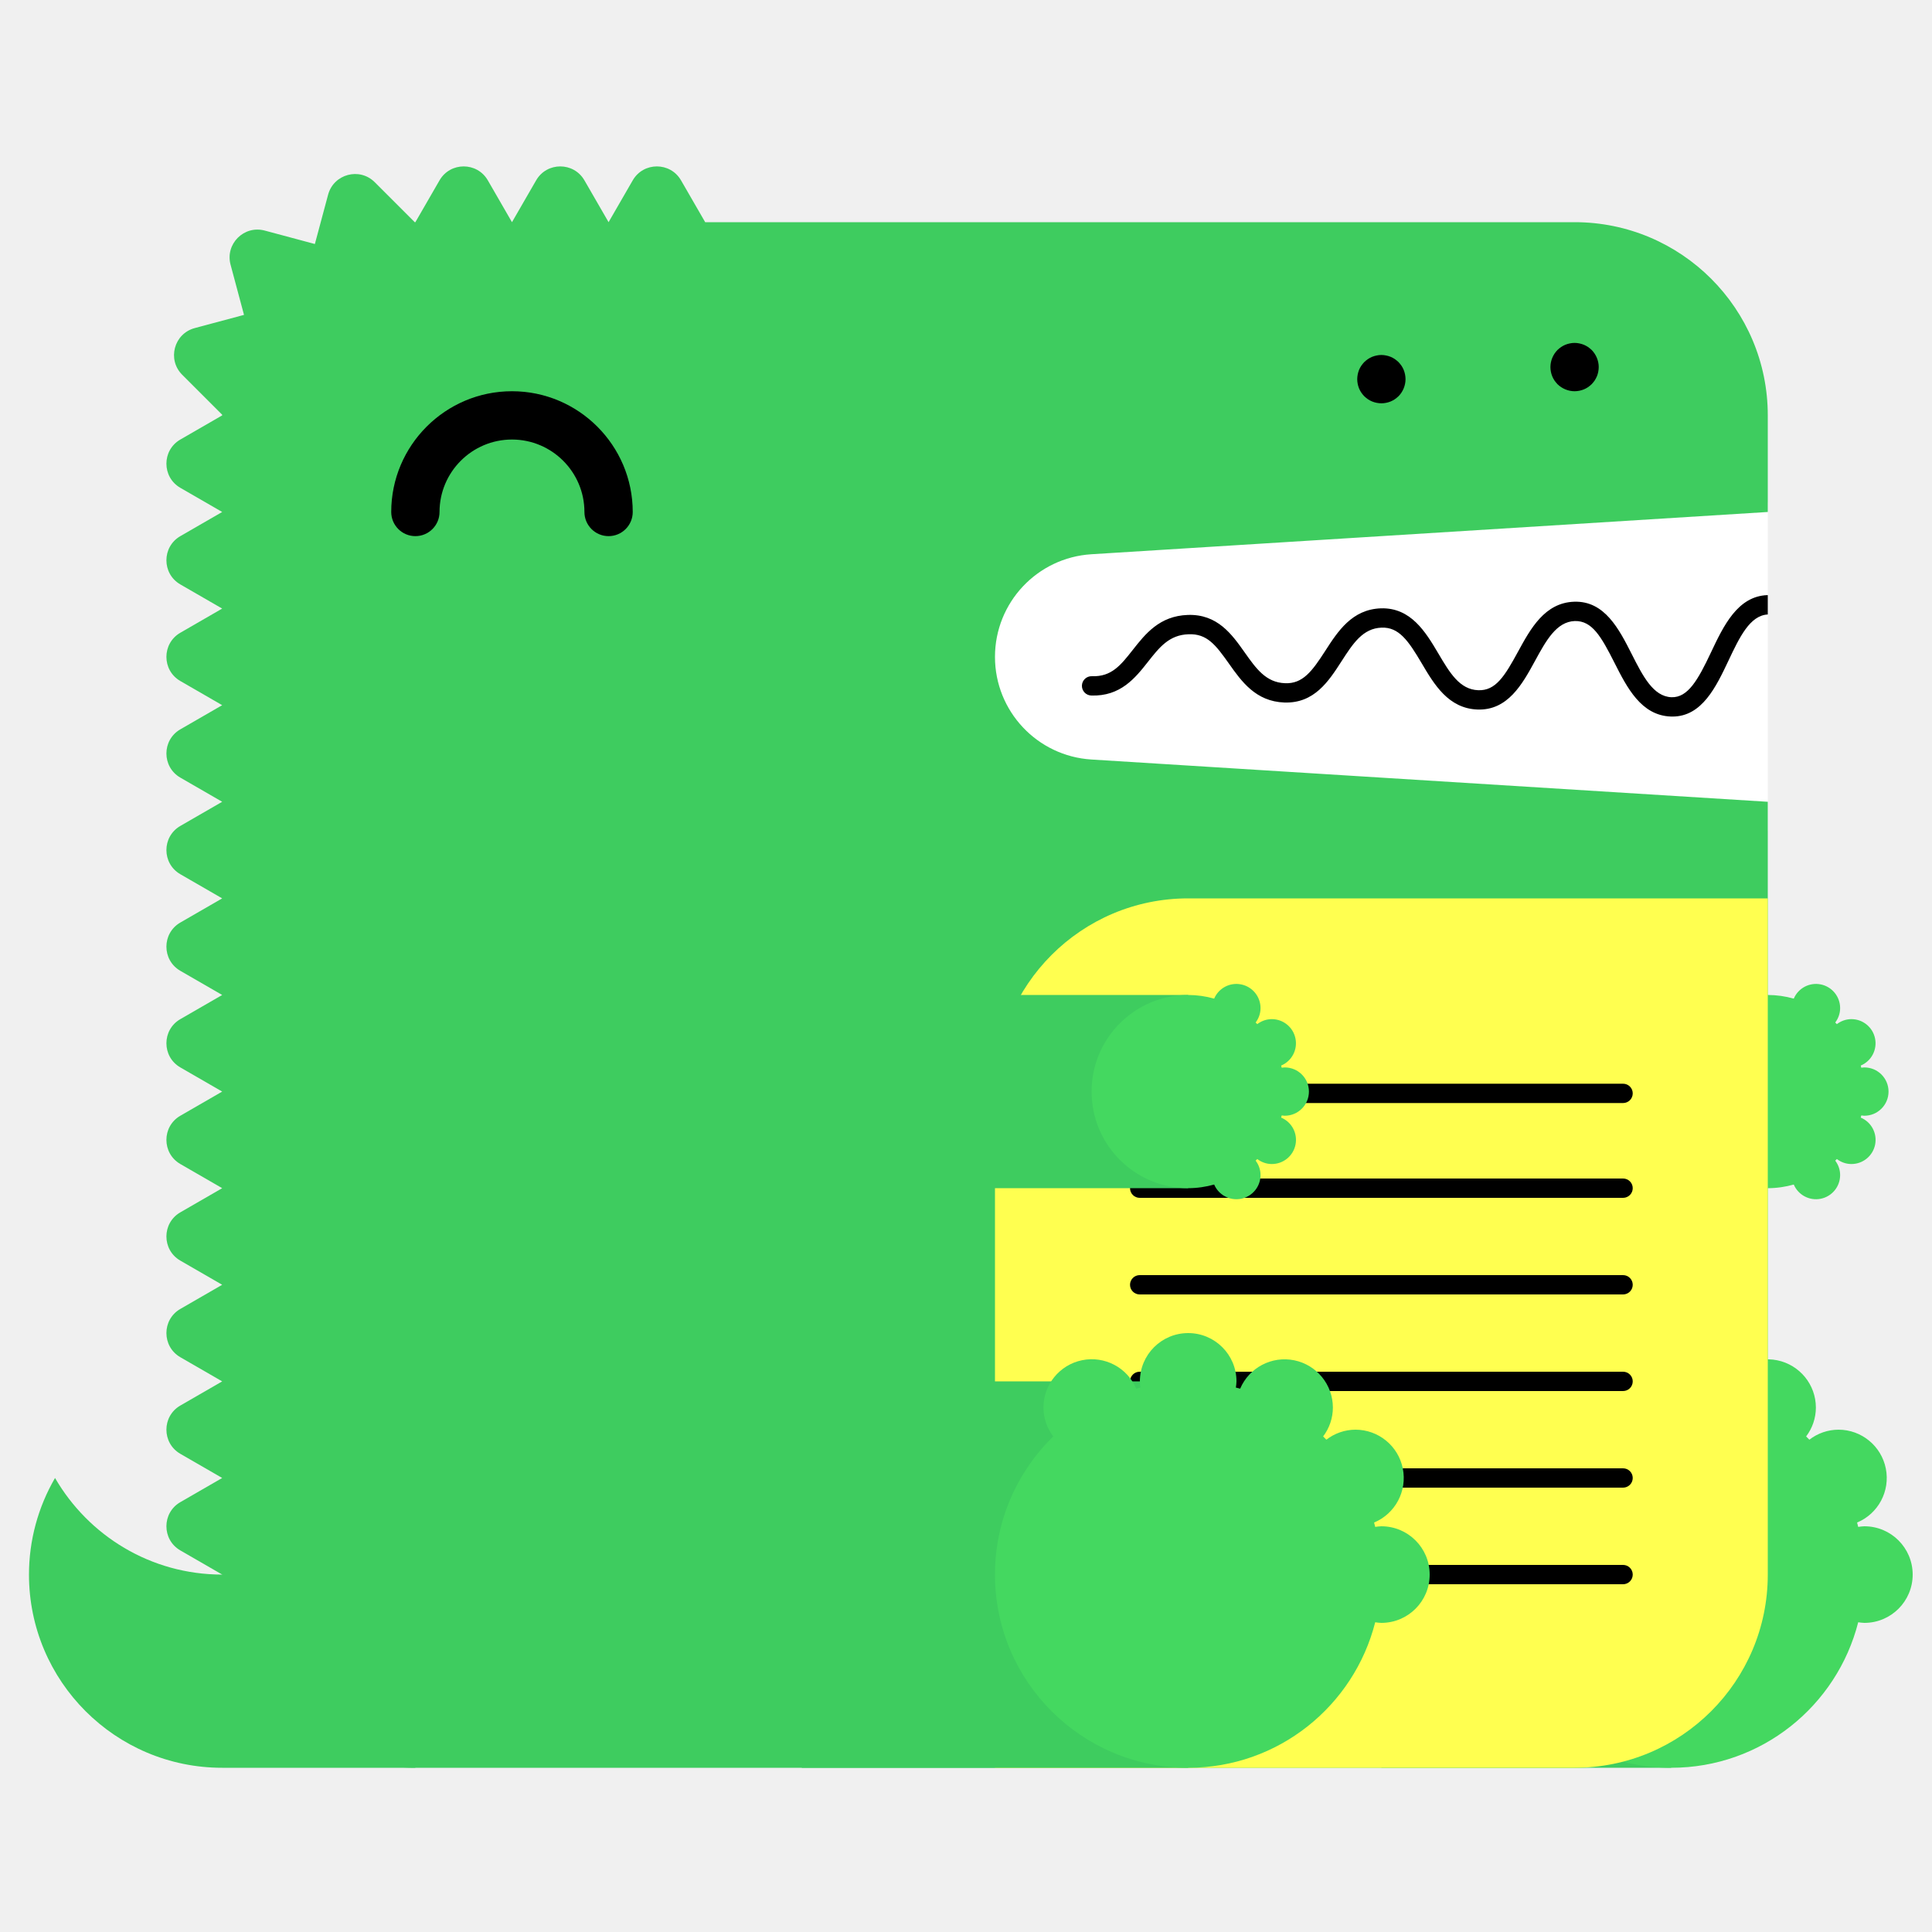
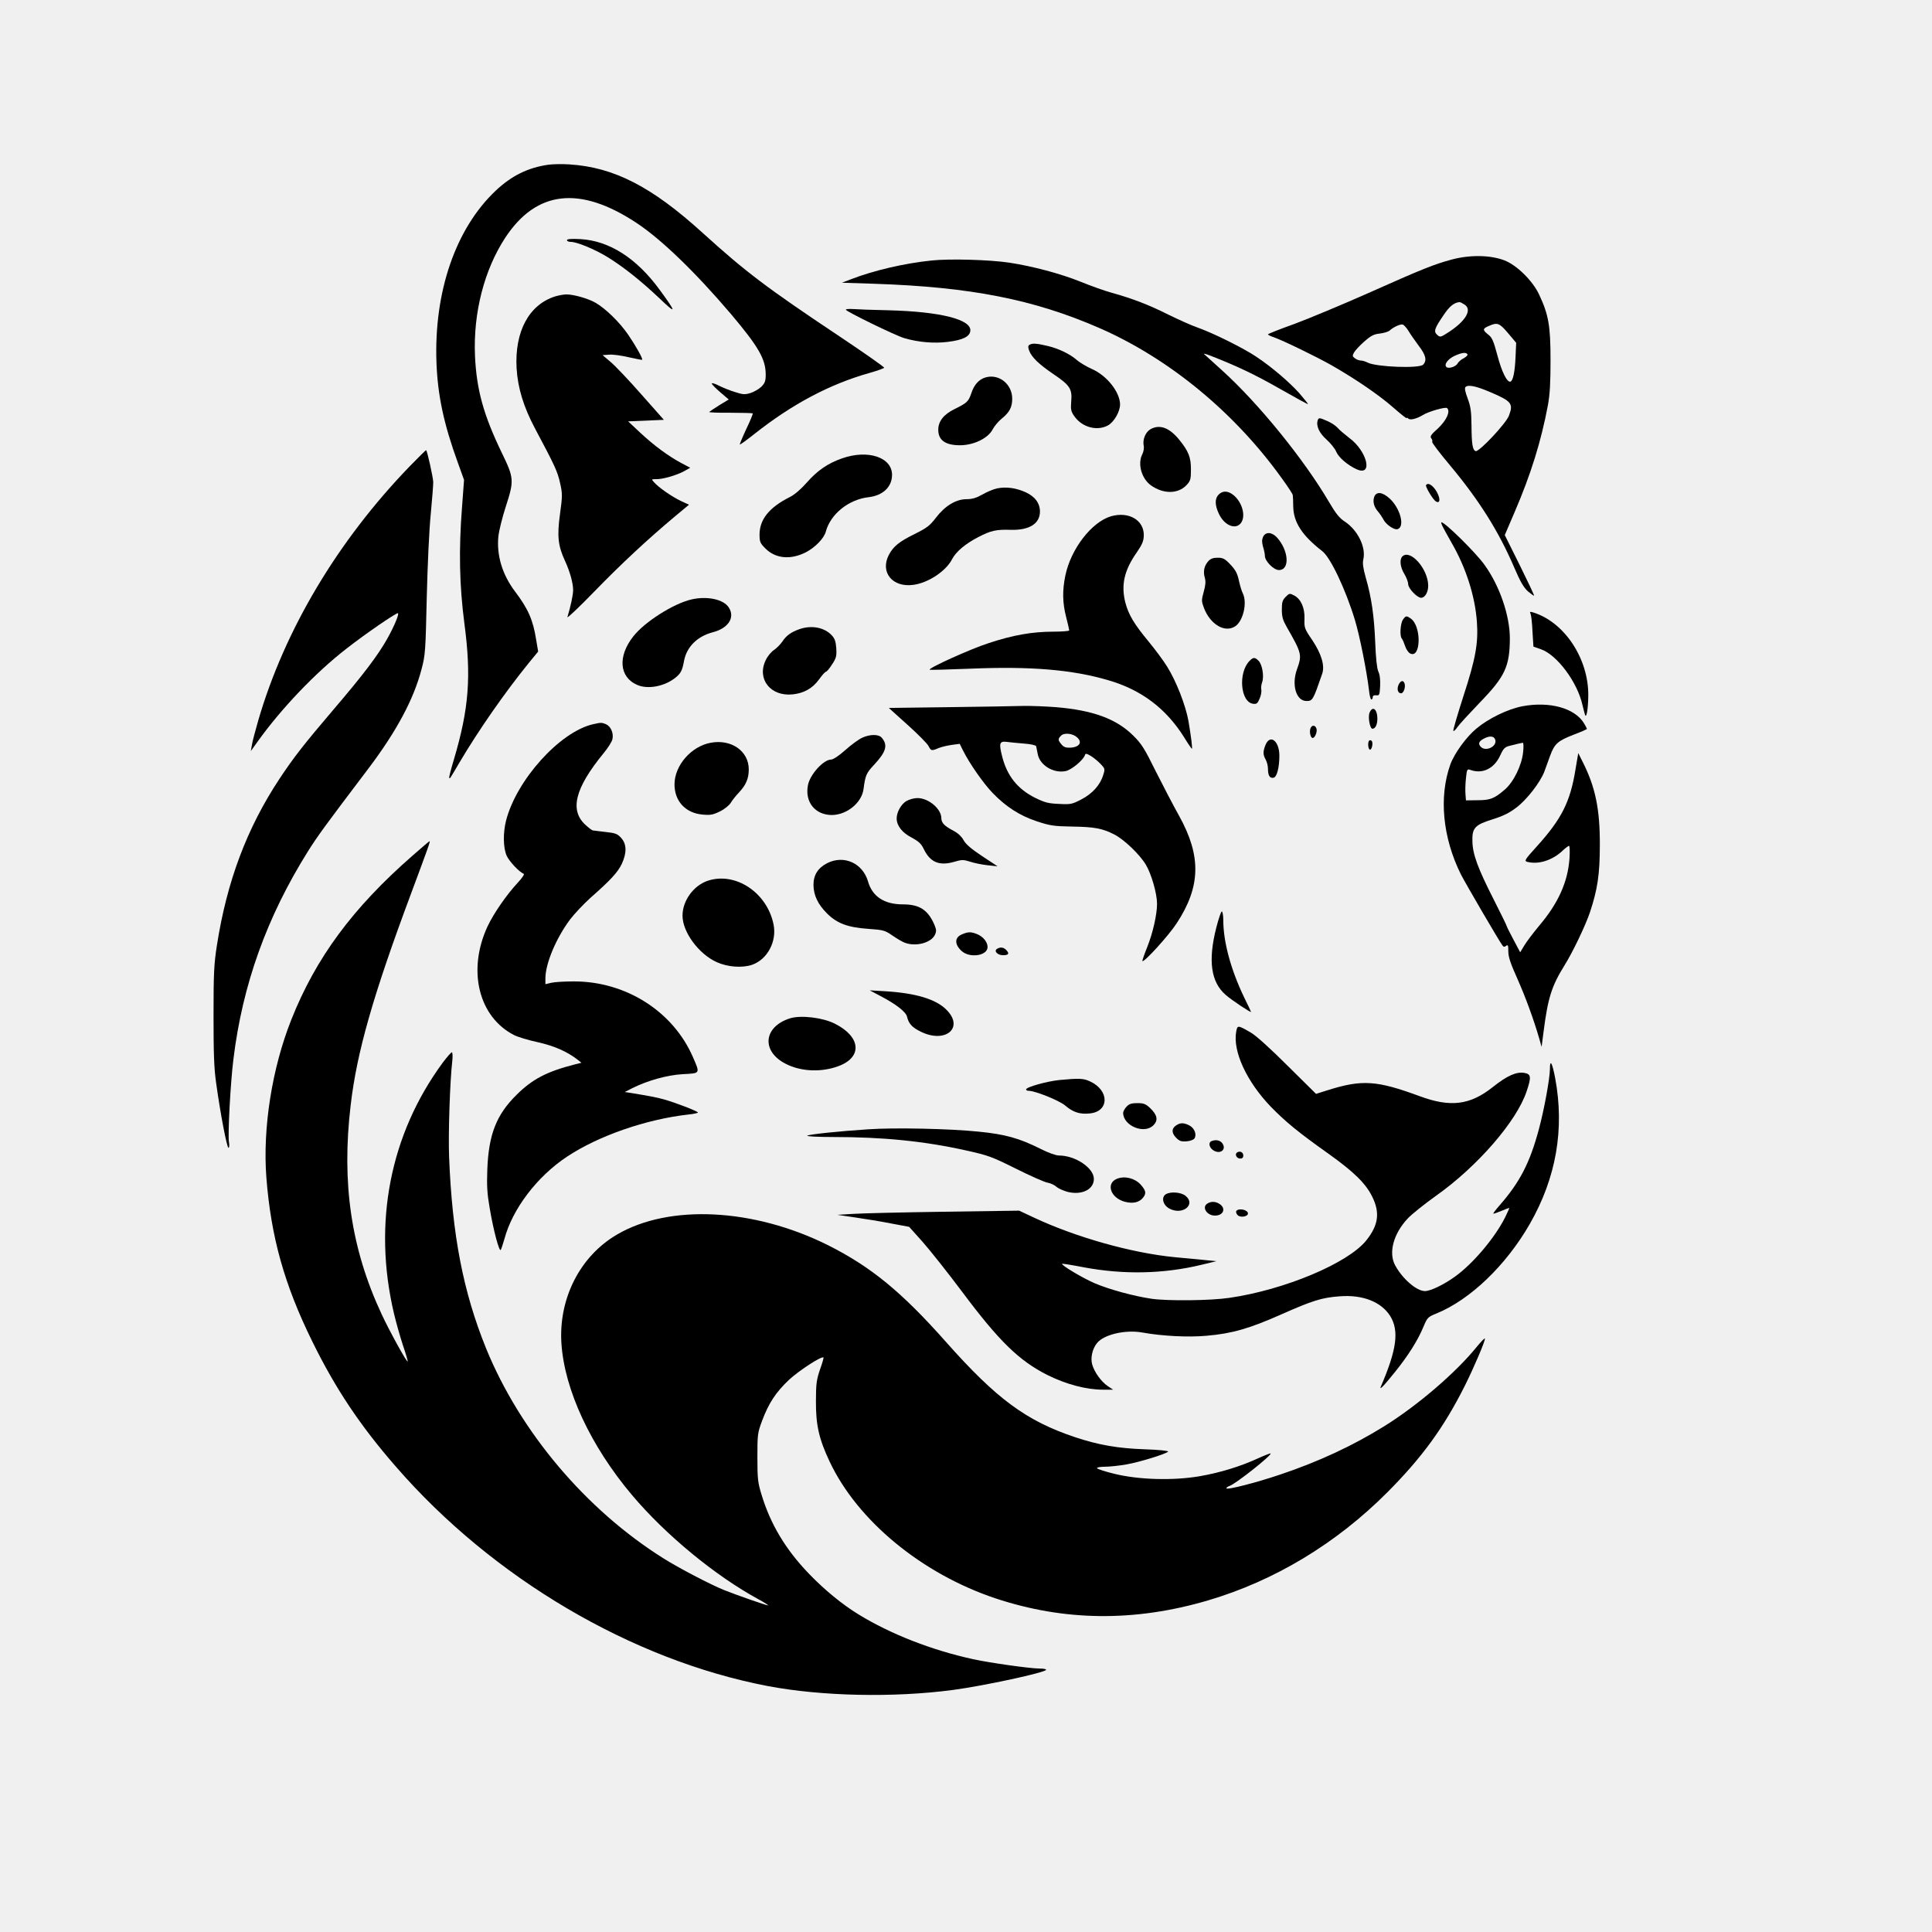
- <svg xmlns="http://www.w3.org/2000/svg" width="200" height="200" viewBox="0 0 200 200">
-   <g fill="none" fill-rule="evenodd">
-     <path fill="#FFF" d="M99 52h84v34H99z" />
-     <path d="M23 163c-7.398 0-13.843-4.027-17.303-10A19.886 19.886 0 0 0 3 163c0 11.046 8.954 20 20 20h20v-20H23z" fill="#3ECC5F" />
-     <path d="M112.98 57.376L183 53V43c0-11.046-8.954-20-20-20H73l-2.5-4.33c-1.112-1.925-3.889-1.925-5 0L63 23l-2.5-4.33c-1.111-1.925-3.889-1.925-5 0L53 23l-2.5-4.33c-1.111-1.925-3.889-1.925-5 0L43 23c-.022 0-.042.003-.065.003l-4.142-4.141c-1.57-1.571-4.252-.853-4.828 1.294l-1.369 5.104-5.192-1.392c-2.148-.575-4.111 1.389-3.535 3.536l1.39 5.193-5.102 1.367c-2.148.576-2.867 3.259-1.296 4.83l4.142 4.142c0 .021-.003.042-.003.064l-4.33 2.5c-1.925 1.111-1.925 3.889 0 5L23 53l-4.33 2.5c-1.925 1.111-1.925 3.889 0 5L23 63l-4.33 2.5c-1.925 1.111-1.925 3.889 0 5L23 73l-4.33 2.5c-1.925 1.111-1.925 3.889 0 5L23 83l-4.33 2.5c-1.925 1.111-1.925 3.889 0 5L23 93l-4.33 2.5c-1.925 1.111-1.925 3.889 0 5L23 103l-4.33 2.5c-1.925 1.111-1.925 3.889 0 5L23 113l-4.33 2.5c-1.925 1.111-1.925 3.889 0 5L23 123l-4.33 2.5c-1.925 1.111-1.925 3.889 0 5L23 133l-4.33 2.5c-1.925 1.111-1.925 3.889 0 5L23 143l-4.33 2.5c-1.925 1.111-1.925 3.889 0 5L23 153l-4.33 2.5c-1.925 1.111-1.925 3.889 0 5L23 163c0 11.046 8.954 20 20 20h120c11.046 0 20-8.954 20-20V83l-70.02-4.376A10.645 10.645 0 0 1 103 68c0-5.621 4.37-10.273 9.98-10.624" fill="#3ECC5F" />
-     <path fill="#3ECC5F" d="M143 183h30v-40h-30z" />
-     <path d="M193 158c-.219 0-.428.037-.639.064-.038-.15-.074-.301-.116-.451A5 5 0 0 0 190.32 148a4.96 4.96 0 0 0-3.016 1.036 26.531 26.531 0 0 0-.335-.336 4.955 4.955 0 0 0 1.011-2.987 5 5 0 0 0-9.599-1.959c-.148-.042-.297-.077-.445-.115.027-.211.064-.42.064-.639a5 5 0 0 0-5-5 5 5 0 0 0-5 5c0 .219.037.428.064.639-.148.038-.297.073-.445.115a4.998 4.998 0 0 0-9.599 1.959c0 1.125.384 2.151 1.011 2.987-3.717 3.632-6.031 8.693-6.031 14.3 0 11.046 8.954 20 20 20 9.339 0 17.16-6.41 19.361-15.064.211.027.42.064.639.064a5 5 0 0 0 5-5 5 5 0 0 0-5-5" fill="#44D860" />
-     <path fill="#3ECC5F" d="M153 123h30v-20h-30z" />
-     <path d="M193 115.5a2.5 2.5 0 1 0 0-5c-.109 0-.214.019-.319.032-.02-.075-.037-.15-.058-.225a2.501 2.501 0 0 0-.963-4.807c-.569 0-1.088.197-1.508.518a6.653 6.653 0 0 0-.168-.168c.314-.417.506-.931.506-1.494a2.5 2.5 0 0 0-4.8-.979A9.987 9.987 0 0 0 183 103c-5.522 0-10 4.478-10 10s4.478 10 10 10c.934 0 1.833-.138 2.69-.377a2.5 2.5 0 0 0 4.8-.979c0-.563-.192-1.077-.506-1.494.057-.055.113-.111.168-.168.42.321.939.518 1.508.518a2.5 2.5 0 0 0 .963-4.807c.021-.074.038-.15.058-.225.105.013.21.032.319.032" fill="#44D860" />
-     <path d="M63 55.5a2.5 2.5 0 0 1-2.5-2.5c0-4.136-3.364-7.5-7.5-7.5s-7.5 3.364-7.5 7.5a2.5 2.5 0 1 1-5 0c0-6.893 5.607-12.5 12.5-12.5S65.5 46.107 65.5 53a2.5 2.5 0 0 1-2.5 2.5" fill="#000" />
-     <path d="M103 183h60c11.046 0 20-8.954 20-20V93h-60c-11.046 0-20 8.954-20 20v70z" fill="#FFFF50" />
-     <path d="M168.02 124h-50.04a1 1 0 1 1 0-2h50.04a1 1 0 1 1 0 2m0 20h-50.04a1 1 0 1 1 0-2h50.04a1 1 0 1 1 0 2m0 20h-50.04a1 1 0 1 1 0-2h50.04a1 1 0 1 1 0 2m0-49.814h-50.04a1 1 0 1 1 0-2h50.04a1 1 0 1 1 0 2m0 19.814h-50.04a1 1 0 1 1 0-2h50.04a1 1 0 1 1 0 2m0 20h-50.04a1 1 0 1 1 0-2h50.04a1 1 0 1 1 0 2M183 61.611c-.012 0-.022-.006-.034-.005-3.09.105-4.552 3.196-5.842 5.923-1.346 2.85-2.387 4.703-4.093 4.647-1.889-.068-2.969-2.202-4.113-4.46-1.314-2.594-2.814-5.536-5.963-5.426-3.046.104-4.513 2.794-5.807 5.167-1.377 2.528-2.314 4.065-4.121 3.994-1.927-.07-2.951-1.805-4.136-3.813-1.321-2.236-2.848-4.75-5.936-4.664-2.994.103-4.465 2.385-5.763 4.4-1.373 2.13-2.335 3.428-4.165 3.351-1.973-.07-2.992-1.51-4.171-3.177-1.324-1.873-2.816-3.993-5.895-3.89-2.928.1-4.399 1.97-5.696 3.618-1.232 1.564-2.194 2.802-4.229 2.724a1 1 0 0 0-.072 2c3.017.101 4.545-1.8 5.872-3.487 1.177-1.496 2.193-2.787 4.193-2.855 1.926-.082 2.829 1.115 4.195 3.045 1.297 1.834 2.769 3.914 5.731 4.021 3.103.104 4.596-2.215 5.918-4.267 1.182-1.834 2.202-3.417 4.15-3.484 1.793-.067 2.769 1.35 4.145 3.681 1.297 2.197 2.766 4.686 5.787 4.796 3.125.108 4.634-2.62 5.949-5.035 1.139-2.088 2.214-4.06 4.119-4.126 1.793-.042 2.728 1.595 4.111 4.33 1.292 2.553 2.757 5.445 5.825 5.556l.169.003c3.064 0 4.518-3.075 5.805-5.794 1.139-2.41 2.217-4.68 4.067-4.773v-2z" fill="#000" />
-     <path fill="#3ECC5F" d="M83 183h40v-40H83z" />
-     <path d="M143 158c-.219 0-.428.037-.639.064-.038-.15-.074-.301-.116-.451A5 5 0 0 0 140.32 148a4.96 4.96 0 0 0-3.016 1.036 26.531 26.531 0 0 0-.335-.336 4.955 4.955 0 0 0 1.011-2.987 5 5 0 0 0-9.599-1.959c-.148-.042-.297-.077-.445-.115.027-.211.064-.42.064-.639a5 5 0 0 0-5-5 5 5 0 0 0-5 5c0 .219.037.428.064.639-.148.038-.297.073-.445.115a4.998 4.998 0 0 0-9.599 1.959c0 1.125.384 2.151 1.011 2.987-3.717 3.632-6.031 8.693-6.031 14.3 0 11.046 8.954 20 20 20 9.339 0 17.16-6.41 19.361-15.064.211.027.42.064.639.064a5 5 0 0 0 5-5 5 5 0 0 0-5-5" fill="#44D860" />
-     <path fill="#3ECC5F" d="M83 123h40v-20H83z" />
-     <path d="M133 115.5a2.5 2.5 0 1 0 0-5c-.109 0-.214.019-.319.032-.02-.075-.037-.15-.058-.225a2.501 2.501 0 0 0-.963-4.807c-.569 0-1.088.197-1.508.518a6.653 6.653 0 0 0-.168-.168c.314-.417.506-.931.506-1.494a2.5 2.5 0 0 0-4.8-.979A9.987 9.987 0 0 0 123 103c-5.522 0-10 4.478-10 10s4.478 10 10 10c.934 0 1.833-.138 2.69-.377a2.5 2.5 0 0 0 4.8-.979c0-.563-.192-1.077-.506-1.494.057-.055.113-.111.168-.168.42.321.939.518 1.508.518a2.5 2.5 0 0 0 .963-4.807c.021-.074.038-.15.058-.225.105.013.21.032.319.032" fill="#44D860" />
-     <path d="M143 41.75c-.16 0-.33-.02-.49-.05a2.52 2.52 0 0 1-.47-.14c-.15-.06-.29-.14-.431-.23-.13-.09-.259-.2-.38-.31-.109-.12-.219-.24-.309-.38s-.17-.28-.231-.43a2.619 2.619 0 0 1-.189-.96c0-.16.02-.33.05-.49.03-.16.08-.31.139-.47.061-.15.141-.29.231-.43.09-.13.2-.26.309-.38.121-.11.25-.22.38-.31.141-.09.281-.17.431-.23.149-.06.31-.11.47-.14.32-.07.65-.07.98 0 .159.03.32.08.47.14.149.06.29.14.43.23.13.09.259.2.38.31.11.12.22.25.31.38.09.14.17.28.23.43.06.16.11.31.14.47.029.16.05.33.05.49 0 .66-.271 1.31-.73 1.77-.121.11-.25.22-.38.31-.14.09-.281.17-.43.23a2.565 2.565 0 0 1-.96.19m20-1.25c-.66 0-1.3-.27-1.771-.73a3.802 3.802 0 0 1-.309-.38c-.09-.14-.17-.28-.231-.43a2.619 2.619 0 0 1-.189-.96c0-.66.27-1.3.729-1.77.121-.11.25-.22.38-.31.141-.09.281-.17.431-.23.149-.06.31-.11.47-.14.32-.07.66-.07.98 0 .159.03.32.08.47.14.149.06.29.14.43.23.13.09.259.2.38.31.459.47.73 1.11.73 1.77 0 .16-.021.33-.05.49-.03.16-.08.32-.14.47-.07.15-.14.29-.23.43-.09.13-.2.26-.31.38-.121.11-.25.22-.38.31-.14.09-.281.17-.43.23a2.565 2.565 0 0 1-.96.19" fill="#000" />
+ <svg xmlns="http://www.w3.org/2000/svg" version="1.0" width="1254pt" height="1254pt" viewBox="0 0 1254 1254" preserveAspectRatio="xMidYMid meet">
+   <g transform="translate(0,1254) scale(0.1,-0.1)" fill="#000000" stroke="none">
+     <path d="M3560 11471 c-133 -19 -239 -71 -343 -169 -260 -246 -401 -656 -384 -1117 8 -210 47 -396 138 -646 l41 -114 -13 -175 c-22 -281 -17 -509 15 -755 46 -346 30 -555 -68 -885 -19 -63 -33 -117 -30 -119 5 -5 0 -13 67 101 121 205 294 454 450 646 l60 73 -13 77 c-20 129 -53 202 -138 314 -82 109 -120 235 -107 358 4 36 25 121 47 189 56 173 55 187 -25 352 -118 244 -164 409 -174 629 -12 280 60 559 197 768 202 306 483 338 850 96 161 -106 382 -319 615 -593 178 -211 225 -292 225 -392 0 -42 -5 -55 -28 -79 -16 -15 -48 -34 -71 -41 -36 -11 -50 -10 -99 6 -31 9 -78 28 -104 41 -27 14 -48 20 -48 15 0 -6 25 -31 55 -57 l55 -47 -61 -37 c-33 -21 -62 -40 -66 -44 -3 -3 58 -6 136 -5 79 0 145 -2 147 -4 2 -2 -16 -48 -42 -101 -25 -54 -44 -100 -42 -101 2 -2 44 28 93 67 246 195 491 325 751 398 49 14 91 29 93 33 1 5 -129 96 -289 203 -477 318 -611 420 -890 673 -330 300 -576 426 -865 444 -44 3 -105 2 -135 -2z" />
+     <path d="M3680 10981 c0 -6 11 -11 25 -11 39 0 151 -46 234 -96 103 -63 216 -152 341 -270 113 -108 113 -97 1 56 -150 205 -326 317 -513 328 -62 3 -88 1 -88 -7z" />
+     <path d="M9425 10856 c-115 -31 -185 -58 -550 -221 -165 -73 -378 -162 -472 -197 -95 -34 -173 -65 -173 -68 0 -4 17 -12 38 -19 60 -21 276 -126 375 -182 152 -87 307 -192 400 -274 48 -42 87 -73 87 -69 0 5 5 3 11 -3 12 -12 55 -1 94 23 37 23 148 55 158 45 22 -22 -4 -79 -59 -131 -46 -41 -54 -53 -44 -65 6 -8 9 -18 6 -23 -3 -5 49 -73 116 -153 188 -225 316 -428 417 -664 38 -89 61 -129 88 -153 20 -17 38 -30 40 -28 2 2 -40 91 -93 198 l-97 195 66 154 c103 240 170 454 214 689 13 72 17 144 17 295 0 221 -13 293 -74 423 -42 90 -145 191 -225 222 -91 35 -223 37 -340 6z m81 -293 c51 -33 8 -107 -105 -180 -51 -33 -54 -33 -72 -17 -25 22 -19 41 39 126 39 59 69 84 105 87 4 1 19 -7 33 -16z m-364 -171 c12 -21 43 -64 67 -97 46 -60 54 -95 28 -122 -26 -26 -302 -15 -359 13 -15 8 -35 14 -46 14 -10 0 -27 6 -37 14 -17 12 -18 17 -7 37 7 13 37 46 67 72 44 39 63 48 101 52 26 3 55 12 63 19 26 24 73 45 87 39 7 -3 24 -21 36 -41z m646 -14 l53 -63 -4 -90 c-4 -97 -16 -156 -33 -162 -22 -7 -57 64 -85 171 -25 93 -34 115 -59 134 -38 30 -38 39 3 56 56 25 69 20 125 -46z m-263 -138 c3 -5 -8 -16 -24 -25 -17 -8 -35 -24 -40 -34 -12 -22 -60 -36 -73 -23 -17 17 11 53 55 73 47 21 73 24 82 9z m145 -244 c142 -60 154 -76 124 -154 -19 -51 -194 -237 -216 -230 -20 7 -26 44 -27 165 -1 93 -5 124 -25 177 -16 43 -21 67 -14 74 17 17 69 6 158 -32z" />
+     <path d="M6045 10849 c-174 -18 -373 -64 -520 -121 l-60 -23 215 -7 c619 -21 1028 -101 1453 -286 455 -198 883 -551 1190 -981 37 -51 68 -98 68 -105 1 -6 3 -40 3 -76 3 -102 58 -186 188 -287 54 -41 152 -249 212 -446 32 -106 77 -333 92 -459 3 -32 10 -58 15 -58 5 0 9 7 9 15 0 9 8 14 23 12 20 -2 22 2 25 60 2 40 -2 75 -12 95 -9 22 -16 86 -20 190 -7 172 -24 289 -61 418 -18 64 -22 94 -16 120 18 79 -37 190 -121 245 -35 23 -58 52 -102 127 -162 276 -458 641 -695 855 -58 53 -110 100 -116 105 -5 5 15 0 45 -12 171 -67 285 -121 448 -214 100 -57 182 -102 182 -99 0 3 -25 34 -55 69 -64 72 -178 170 -280 238 -81 55 -278 153 -382 190 -39 13 -124 52 -190 84 -123 62 -231 104 -368 142 -44 12 -134 44 -200 71 -132 53 -312 101 -463 124 -124 19 -390 27 -507 14z" />
+     <path d="M3603 10616 c-170 -54 -263 -228 -250 -466 8 -129 45 -250 119 -390 130 -244 147 -281 163 -354 16 -70 16 -83 0 -201 -20 -144 -13 -208 32 -305 32 -69 53 -145 53 -190 0 -31 -16 -106 -37 -175 -3 -11 76 64 176 167 177 182 345 338 524 488 l89 74 -54 25 c-58 28 -142 86 -172 120 -19 21 -19 21 16 21 44 0 132 26 181 53 l37 21 -59 31 c-85 46 -176 113 -266 197 l-78 73 116 5 116 5 -147 166 c-81 92 -170 186 -199 210 l-52 44 44 3 c24 2 81 -6 127 -17 46 -10 84 -18 86 -16 6 6 -41 90 -91 163 -55 80 -145 168 -210 206 -47 28 -146 56 -192 55 -16 0 -49 -6 -72 -13z" />
+     <path d="M5490 10530 c0 -11 322 -168 380 -185 94 -27 192 -35 282 -24 97 12 142 34 146 71 9 74 -192 125 -528 134 -102 2 -206 6 -232 8 -27 2 -48 0 -48 -4z" />
+     <path d="M6682 10302 c-10 -7 -10 -15 -2 -38 16 -43 64 -89 160 -154 105 -71 120 -95 113 -175 -4 -52 -2 -65 19 -95 49 -72 146 -100 218 -62 40 21 80 90 80 137 -1 80 -85 187 -183 230 -34 15 -77 41 -95 56 -46 41 -121 77 -194 94 -72 17 -97 18 -116 7z" />
+     <path d="M6396 10090 c-43 -13 -73 -47 -91 -101 -19 -56 -28 -64 -109 -104 -71 -35 -106 -79 -106 -135 0 -67 46 -100 141 -100 89 0 182 45 212 103 11 21 37 52 59 70 50 40 68 74 68 129 0 95 -87 164 -174 138z" />
+     <path d="M8554 9815 c-14 -36 7 -84 55 -127 27 -24 56 -60 64 -80 16 -38 76 -89 135 -115 106 -45 65 120 -51 205 -28 22 -61 49 -72 62 -20 22 -53 42 -100 60 -20 8 -27 6 -31 -5z" />
+     <path d="M7469 9755 c-33 -18 -53 -66 -46 -105 4 -17 0 -40 -8 -57 -33 -62 -6 -159 55 -203 81 -58 177 -57 232 2 25 27 28 37 28 102 0 79 -16 118 -77 193 -63 77 -125 100 -184 68z" />
+     <path d="M2657 9511 c-466 -483 -810 -1060 -981 -1648 -19 -66 -38 -137 -41 -159 l-7 -39 43 60 c154 216 380 452 578 605 120 94 318 230 333 230 12 0 -21 -81 -68 -165 -61 -109 -159 -238 -349 -460 -194 -228 -256 -307 -351 -450 -212 -321 -341 -665 -406 -1080 -19 -122 -22 -180 -22 -455 0 -246 3 -343 17 -440 28 -203 70 -420 80 -420 5 0 7 16 3 38 -8 50 10 385 29 537 59 484 217 923 483 1348 63 100 107 161 392 537 185 245 295 451 346 646 25 94 26 118 34 469 5 206 16 445 26 540 9 94 16 186 16 206 -1 31 -38 199 -46 207 -2 1 -51 -47 -109 -107z" />
+     <path d="M5466 9565 c-93 -32 -162 -80 -232 -160 -36 -41 -78 -77 -109 -92 -133 -67 -195 -145 -195 -243 0 -47 4 -56 38 -90 66 -66 163 -75 262 -25 60 31 118 90 130 134 30 114 149 210 279 224 92 11 151 67 151 145 0 114 -157 166 -324 107z" />
+     <path d="M9256 9391 c-6 -9 45 -94 63 -105 23 -15 31 5 16 42 -21 52 -65 87 -79 63z" />
+     <path d="M6472 9370 c-24 -5 -67 -23 -96 -40 -39 -22 -66 -30 -102 -30 -69 0 -140 -43 -199 -120 -40 -53 -60 -67 -138 -106 -102 -50 -139 -81 -168 -136 -58 -113 24 -213 160 -194 97 13 212 90 251 167 25 48 85 99 168 142 84 44 118 51 214 48 119 -3 188 40 188 119 0 54 -33 98 -93 125 -62 28 -126 37 -185 25z" />
+     <path d="M7910 9330 c-26 -26 -25 -69 1 -124 33 -72 101 -104 138 -67 40 40 19 135 -41 186 -36 30 -71 32 -98 5z" />
+     <path d="M8920 9316 c-11 -31 -3 -65 24 -96 12 -14 28 -38 36 -53 17 -33 72 -70 93 -61 47 18 15 136 -54 199 -47 42 -85 46 -99 11z" />
+     <path d="M7211 9189 c-125 -37 -260 -211 -296 -384 -20 -96 -19 -178 5 -270 11 -43 20 -82 20 -87 0 -4 -46 -8 -103 -8 -136 0 -263 -22 -422 -75 -118 -38 -391 -162 -381 -172 2 -2 123 1 269 7 383 16 656 -6 890 -75 215 -62 376 -184 493 -371 25 -41 48 -74 50 -74 5 0 -5 78 -22 180 -19 104 -79 258 -139 354 -24 39 -78 111 -119 161 -96 116 -131 175 -152 255 -28 112 -8 206 72 321 38 55 47 77 48 113 2 100 -97 158 -213 125z" />
+     <path d="M9366 9118 c9 -18 34 -62 54 -98 95 -163 154 -349 166 -515 10 -139 -8 -240 -87 -482 -38 -119 -68 -220 -66 -226 2 -6 14 5 27 24 13 19 79 90 145 159 164 169 194 234 195 416 0 148 -66 341 -164 477 -55 78 -257 277 -280 277 -4 0 1 -15 10 -32z" />
+     <path d="M8198 9055 c-8 -19 -8 -35 0 -64 7 -21 12 -48 12 -59 0 -34 57 -92 91 -92 73 0 64 128 -14 213 -34 35 -73 36 -89 2z" />
+     <path d="M9102 8928 c-19 -19 -14 -70 13 -113 13 -22 25 -52 25 -66 0 -28 58 -89 84 -89 25 0 46 36 46 78 0 109 -117 241 -168 190z" />
+     <path d="M7843 8898 c-27 -30 -35 -67 -23 -108 7 -24 5 -48 -7 -91 -15 -54 -15 -61 1 -104 42 -110 138 -165 205 -119 51 36 77 152 48 212 -8 15 -19 53 -26 85 -10 46 -22 68 -55 103 -36 38 -48 44 -83 44 -28 0 -45 -6 -60 -22z" />
+     <path d="M8345 8666 c-21 -21 -25 -35 -25 -83 0 -47 7 -69 32 -113 98 -171 100 -181 66 -275 -36 -101 -5 -205 62 -205 40 0 43 6 102 177 18 53 -5 129 -65 219 -50 73 -52 80 -50 136 3 72 -23 130 -67 153 -29 15 -31 15 -55 -9z" />
+     <path d="M4487 8649 c-116 -27 -302 -145 -376 -239 -103 -130 -92 -266 26 -316 67 -29 171 -10 240 42 41 31 51 49 63 115 17 90 86 159 186 185 101 26 146 95 105 160 -33 54 -141 77 -244 53z" />
+     <path d="M9935 8554 c4 -11 10 -62 12 -115 l6 -96 51 -18 c103 -37 234 -212 267 -360 7 -27 14 -57 17 -65 9 -25 20 38 21 121 4 242 -154 481 -358 544 -21 6 -23 5 -16 -11z" />
+     <path d="M9106 8518 c-17 -24 -22 -108 -7 -123 5 -6 14 -27 21 -48 6 -20 21 -42 32 -48 71 -38 76 176 5 226 -28 20 -33 19 -51 -7z" />
+     <path d="M5188 8456 c-54 -19 -85 -42 -110 -80 -12 -18 -36 -42 -53 -54 -18 -11 -43 -41 -55 -67 -59 -122 31 -237 175 -222 74 8 129 39 171 97 20 28 40 50 45 50 5 0 23 21 40 48 27 41 30 54 27 104 -3 44 -10 64 -29 84 -48 52 -132 68 -211 40z" />
+     <path d="M8111 8251 c-76 -76 -60 -269 23 -279 22 -3 29 2 42 34 9 20 13 46 11 56 -3 11 -1 33 5 49 14 39 1 116 -23 140 -24 24 -34 24 -58 0z" />
+     <path d="M9078 8096 c-13 -29 -5 -56 16 -56 17 0 31 42 22 65 -8 22 -25 18 -38 -9z" />
+     <path d="M9882 7956 c-95 -18 -220 -79 -298 -144 -66 -54 -144 -162 -170 -233 -76 -212 -50 -476 68 -714 30 -59 251 -438 271 -463 7 -9 13 -9 23 -1 12 9 14 3 14 -36 0 -36 14 -78 59 -178 53 -120 104 -258 143 -392 l14 -50 13 100 c28 218 52 294 135 428 55 88 137 260 166 346 49 148 64 246 64 436 1 233 -29 377 -111 539 l-29 58 -18 -106 c-34 -211 -90 -322 -253 -502 -76 -84 -81 -92 -60 -98 73 -19 165 10 232 75 17 16 35 29 39 29 5 0 6 -38 3 -83 -11 -152 -73 -290 -197 -436 -39 -47 -83 -105 -97 -129 l-26 -43 -43 81 c-24 45 -44 85 -44 88 0 4 -38 81 -84 172 -104 204 -137 295 -139 377 -3 89 15 109 131 145 67 21 108 41 154 76 68 51 156 165 182 234 9 24 25 70 37 102 29 79 50 97 152 137 48 18 87 35 87 38 0 3 -9 20 -19 37 -60 98 -223 143 -399 110z m-177 -217 c14 -43 -60 -80 -93 -47 -19 19 -14 36 16 52 39 22 69 20 77 -5z m181 -81 c-8 -84 -62 -195 -119 -243 -67 -58 -94 -69 -177 -69 l-75 -1 -3 40 c-2 22 -1 68 3 103 6 59 8 62 28 55 79 -29 155 8 194 93 21 46 30 55 61 63 46 12 74 18 86 20 5 0 6 -27 2 -61z" />
+     <path d="M6157 7950 l-388 -5 121 -109 c67 -60 128 -122 136 -137 17 -33 20 -34 65 -15 19 8 57 17 86 21 l52 7 22 -44 c42 -84 132 -213 192 -275 86 -89 175 -147 287 -184 85 -28 109 -32 230 -34 143 -2 196 -12 272 -51 63 -32 165 -129 205 -196 36 -59 73 -188 73 -254 0 -70 -27 -189 -64 -282 -19 -47 -33 -88 -31 -90 10 -11 171 166 223 246 156 238 160 436 15 697 -37 66 -105 197 -152 290 -73 148 -92 178 -147 232 -110 108 -261 163 -500 183 -65 5 -162 9 -214 8 -52 -2 -270 -5 -483 -8z m834 -196 c37 -33 14 -65 -47 -67 -27 -1 -41 5 -55 22 -23 28 -23 35 -2 56 20 21 76 15 104 -11z m-348 -40 c46 -3 80 -11 82 -17 2 -7 6 -29 10 -49 12 -73 101 -129 181 -113 38 7 115 71 126 104 3 12 10 11 39 -6 19 -12 47 -35 63 -52 28 -29 29 -33 17 -70 -19 -65 -70 -122 -141 -159 -61 -32 -70 -34 -146 -30 -69 3 -91 8 -156 40 -114 57 -183 144 -214 271 -21 82 -16 97 28 92 18 -3 68 -7 111 -11z" />
+     <path d="M8889 7913 c-11 -29 3 -103 19 -103 19 0 32 27 32 65 0 63 -32 87 -51 38z" />
+     <path d="M3848 7839 c-215 -50 -495 -361 -563 -624 -21 -81 -19 -180 4 -230 17 -37 83 -107 110 -116 7 -3 -10 -28 -39 -59 -74 -80 -156 -199 -196 -284 -132 -286 -57 -588 174 -705 24 -12 93 -33 154 -46 107 -24 190 -61 258 -114 l24 -19 -44 -11 c-180 -46 -274 -95 -376 -196 -132 -130 -182 -257 -191 -485 -4 -109 -1 -158 16 -255 24 -142 61 -280 71 -268 3 4 14 36 24 71 52 195 211 405 407 535 204 135 512 242 787 273 34 3 62 10 62 13 0 8 -148 65 -220 85 -50 14 -100 23 -215 42 l-40 6 47 24 c99 50 227 86 330 92 115 6 113 2 65 112 -129 296 -435 490 -771 490 -61 0 -128 -4 -148 -9 l-38 -9 0 37 c0 97 70 263 161 384 28 37 88 100 132 140 133 117 177 166 203 220 33 72 32 128 -4 168 -24 27 -37 32 -102 39 -41 5 -78 9 -82 10 -5 0 -26 16 -48 36 -104 95 -68 238 116 463 29 35 56 77 59 93 9 38 -10 83 -41 97 -28 12 -34 12 -86 0z" />
+     <path d="M8505 7810 c-7 -23 2 -60 15 -60 15 0 31 40 25 60 -8 26 -32 26 -40 0z" />
+     <path d="M5595 7751 c-22 -10 -71 -46 -109 -80 -39 -35 -78 -61 -91 -61 -50 0 -138 -97 -151 -167 -21 -109 47 -193 156 -193 97 1 194 80 205 169 12 90 17 102 71 160 77 83 88 126 46 174 -20 22 -76 22 -127 -2z" />
+     <path d="M8214 7705 c-17 -43 -17 -63 1 -95 8 -14 15 -41 15 -60 0 -44 12 -63 36 -58 22 4 38 66 38 145 -1 94 -60 140 -90 68z" />
+     <path d="M8887 7733 c-10 -10 -8 -51 3 -58 13 -8 25 44 13 56 -5 5 -12 6 -16 2z" />
+     <path d="M4613 7719 c-127 -23 -235 -148 -235 -270 0 -109 71 -186 181 -196 51 -5 68 -2 113 20 31 15 60 39 71 56 10 17 34 47 54 68 45 48 63 90 63 149 0 119 -113 198 -247 173z" />
+     <path d="M5882 7340 c-34 -21 -62 -72 -62 -112 0 -47 35 -92 96 -124 47 -25 63 -40 80 -75 41 -85 99 -110 193 -84 54 16 63 16 108 2 26 -9 77 -19 113 -23 l65 -7 -100 66 c-71 47 -106 77 -121 104 -13 24 -37 46 -64 60 -59 31 -80 52 -80 82 0 61 -83 131 -155 131 -23 0 -54 -9 -73 -20z" />
+     <path d="M2675 6984 c-385 -337 -625 -661 -784 -1062 -125 -314 -187 -704 -162 -1026 30 -384 116 -693 297 -1061 150 -306 311 -548 544 -815 628 -723 1530 -1255 2415 -1424 350 -66 815 -76 1200 -25 203 27 605 114 605 131 0 5 -19 8 -43 8 -60 0 -323 37 -432 61 -266 58 -533 162 -742 290 -106 65 -220 158 -323 265 -150 156 -248 319 -306 509 -25 81 -28 105 -28 245 0 148 1 159 30 237 44 117 89 185 175 267 65 60 212 156 224 145 2 -2 -8 -38 -23 -79 -22 -65 -26 -92 -26 -205 -1 -154 20 -246 89 -392 181 -384 598 -727 1075 -887 448 -149 904 -154 1380 -14 431 127 832 368 1165 702 226 227 367 421 503 692 59 118 134 294 130 306 -2 4 -25 -20 -53 -54 -134 -166 -383 -380 -600 -515 -201 -125 -423 -229 -673 -313 -159 -54 -352 -103 -352 -90 0 5 9 11 20 15 39 12 277 201 267 211 -2 2 -38 -12 -80 -31 -115 -53 -248 -94 -382 -117 -172 -29 -394 -23 -552 16 -62 15 -113 32 -113 37 0 5 24 9 54 9 29 0 92 7 138 15 85 15 254 67 270 83 5 5 -58 12 -149 15 -175 6 -299 27 -453 78 -318 106 -511 248 -840 619 -287 324 -487 488 -766 628 -481 240 -1030 268 -1369 69 -240 -140 -380 -415 -361 -707 20 -301 189 -665 459 -985 218 -258 538 -522 821 -676 39 -21 66 -39 61 -39 -12 0 -204 67 -284 99 -88 35 -298 145 -396 207 -503 316 -929 821 -1150 1362 -149 368 -220 736 -240 1242 -6 148 5 489 21 628 3 28 1 52 -3 52 -5 0 -31 -30 -59 -67 -343 -466 -455 -1043 -317 -1628 14 -60 41 -154 59 -209 19 -55 32 -101 30 -103 -6 -6 -120 201 -169 307 -198 424 -261 850 -201 1356 40 345 146 715 392 1374 114 306 126 340 120 340 -2 0 -53 -43 -113 -96z" />
+     <path d="M5370 6938 c-61 -31 -90 -77 -90 -142 1 -67 28 -125 88 -185 65 -65 136 -91 269 -100 96 -7 106 -9 155 -43 29 -20 66 -42 81 -47 71 -27 170 -1 195 51 11 23 10 33 -2 63 -42 99 -97 135 -206 135 -121 0 -198 51 -226 149 -35 119 -156 173 -264 119z" />
+     <path d="M4596 6824 c-93 -30 -166 -129 -166 -227 0 -107 105 -249 222 -302 71 -32 165 -39 230 -17 99 35 161 151 139 261 -41 206 -245 343 -425 285z" />
+     <path d="M7894 6517 c-54 -214 -34 -352 62 -435 36 -32 164 -117 164 -110 0 2 -20 45 -45 95 -86 179 -135 360 -135 500 0 28 -4 54 -9 57 -5 3 -21 -45 -37 -107z" />
+     <path d="M6243 6475 c-48 -20 -48 -65 -2 -107 52 -49 169 -32 169 25 0 32 -28 67 -66 83 -41 17 -60 17 -101 -1z" />
+     <path d="M6471 6381 c-22 -14 4 -41 39 -41 36 0 43 10 23 32 -18 20 -40 23 -62 9z" />
+     <path d="M5715 6075 c101 -53 164 -102 172 -133 11 -47 33 -71 91 -99 160 -78 282 27 165 143 -68 69 -200 108 -395 120 l-103 6 70 -37z" />
+     <path d="M5130 5931 c-175 -54 -191 -214 -30 -296 99 -51 232 -56 342 -15 157 58 146 190 -22 275 -78 40 -219 57 -290 36z" />
+     <path d="M8024 5845 c-24 -128 68 -326 225 -489 95 -97 173 -162 373 -304 167 -119 243 -194 285 -280 51 -103 40 -184 -38 -282 -117 -148 -530 -322 -890 -374 -121 -18 -396 -21 -504 -6 -115 17 -274 60 -370 101 -79 34 -219 118 -211 126 2 2 66 -8 142 -23 259 -48 516 -43 764 17 l95 23 -80 8 c-44 4 -129 12 -190 18 -279 27 -641 129 -914 257 l-96 45 -490 -7 c-269 -4 -535 -10 -590 -14 l-100 -6 115 -17 c63 -9 168 -26 233 -39 l118 -22 86 -96 c47 -53 164 -200 259 -327 239 -320 369 -446 551 -538 122 -61 253 -96 363 -96 l65 0 -36 24 c-42 29 -86 90 -100 140 -12 42 1 101 31 138 44 56 184 89 295 69 127 -23 298 -32 416 -21 165 14 279 47 484 138 203 90 265 110 380 118 150 12 271 -36 329 -129 58 -95 42 -217 -61 -456 -13 -29 17 1 90 92 88 109 150 208 186 295 25 60 29 64 83 86 220 89 453 313 607 581 172 300 227 617 165 948 -19 100 -34 126 -34 58 0 -58 -37 -262 -71 -388 -59 -221 -124 -346 -256 -497 -24 -27 -42 -51 -40 -53 2 -2 25 6 51 17 26 11 50 20 52 20 2 0 -10 -28 -27 -62 -67 -133 -208 -300 -325 -384 -72 -52 -159 -94 -195 -94 -55 0 -148 81 -195 170 -42 81 -9 203 83 301 26 28 109 94 183 147 269 190 525 485 589 679 31 92 29 111 -14 119 -52 9 -112 -17 -206 -92 -147 -117 -275 -133 -474 -59 -280 103 -374 109 -597 39 l-76 -24 -184 182 c-112 112 -204 195 -238 215 -86 50 -88 50 -96 8z" />
+     <path d="M6877 5530 c-81 -8 -217 -46 -217 -61 0 -5 7 -9 16 -9 43 0 199 -63 237 -95 51 -44 96 -59 160 -52 128 12 129 150 2 208 -42 20 -72 21 -198 9z" />
+     <path d="M7312 5357 c-12 -13 -22 -31 -22 -40 0 -84 137 -141 196 -81 33 32 26 67 -21 112 -29 27 -42 32 -83 32 -38 0 -53 -5 -70 -23z" />
+     <path d="M7632 5234 c-29 -20 -28 -49 3 -80 20 -20 33 -25 67 -22 24 2 45 10 51 19 16 25 0 67 -33 84 -37 19 -60 19 -88 -1z" />
+     <path d="M5635 5210 c-186 -12 -378 -32 -395 -41 -8 -5 68 -9 170 -9 322 0 589 -27 855 -86 150 -33 171 -41 328 -119 92 -46 184 -87 205 -91 20 -3 47 -16 59 -27 12 -11 44 -25 72 -33 92 -23 171 15 171 84 0 71 -120 152 -227 152 -19 0 -70 18 -121 44 -138 69 -228 94 -402 111 -184 19 -546 27 -715 15z" />
+     <path d="M7863 5133 c-21 -8 -15 -42 12 -59 44 -29 88 4 59 45 -14 20 -43 26 -71 14z" />
+     <path d="M8030 5060 c-18 -11 -4 -40 20 -40 13 0 20 7 20 19 0 22 -21 33 -40 21z" />
+     <path d="M7250 4889 c-74 -30 -42 -124 50 -149 53 -14 94 -5 119 26 23 29 19 47 -17 87 -38 40 -102 56 -152 36z" />
+     <path d="M7568 4789 c-33 -19 -20 -72 23 -94 86 -45 174 28 103 84 -29 23 -96 28 -126 10z" />
+     <path d="M7838 4729 c-40 -23 -6 -79 48 -79 54 0 73 45 32 74 -26 18 -55 20 -80 5z" />
+     <path d="M8024 4679 c-3 -6 1 -18 9 -26 18 -18 67 -10 67 11 0 24 -62 37 -76 15z" />
  </g>
</svg>
